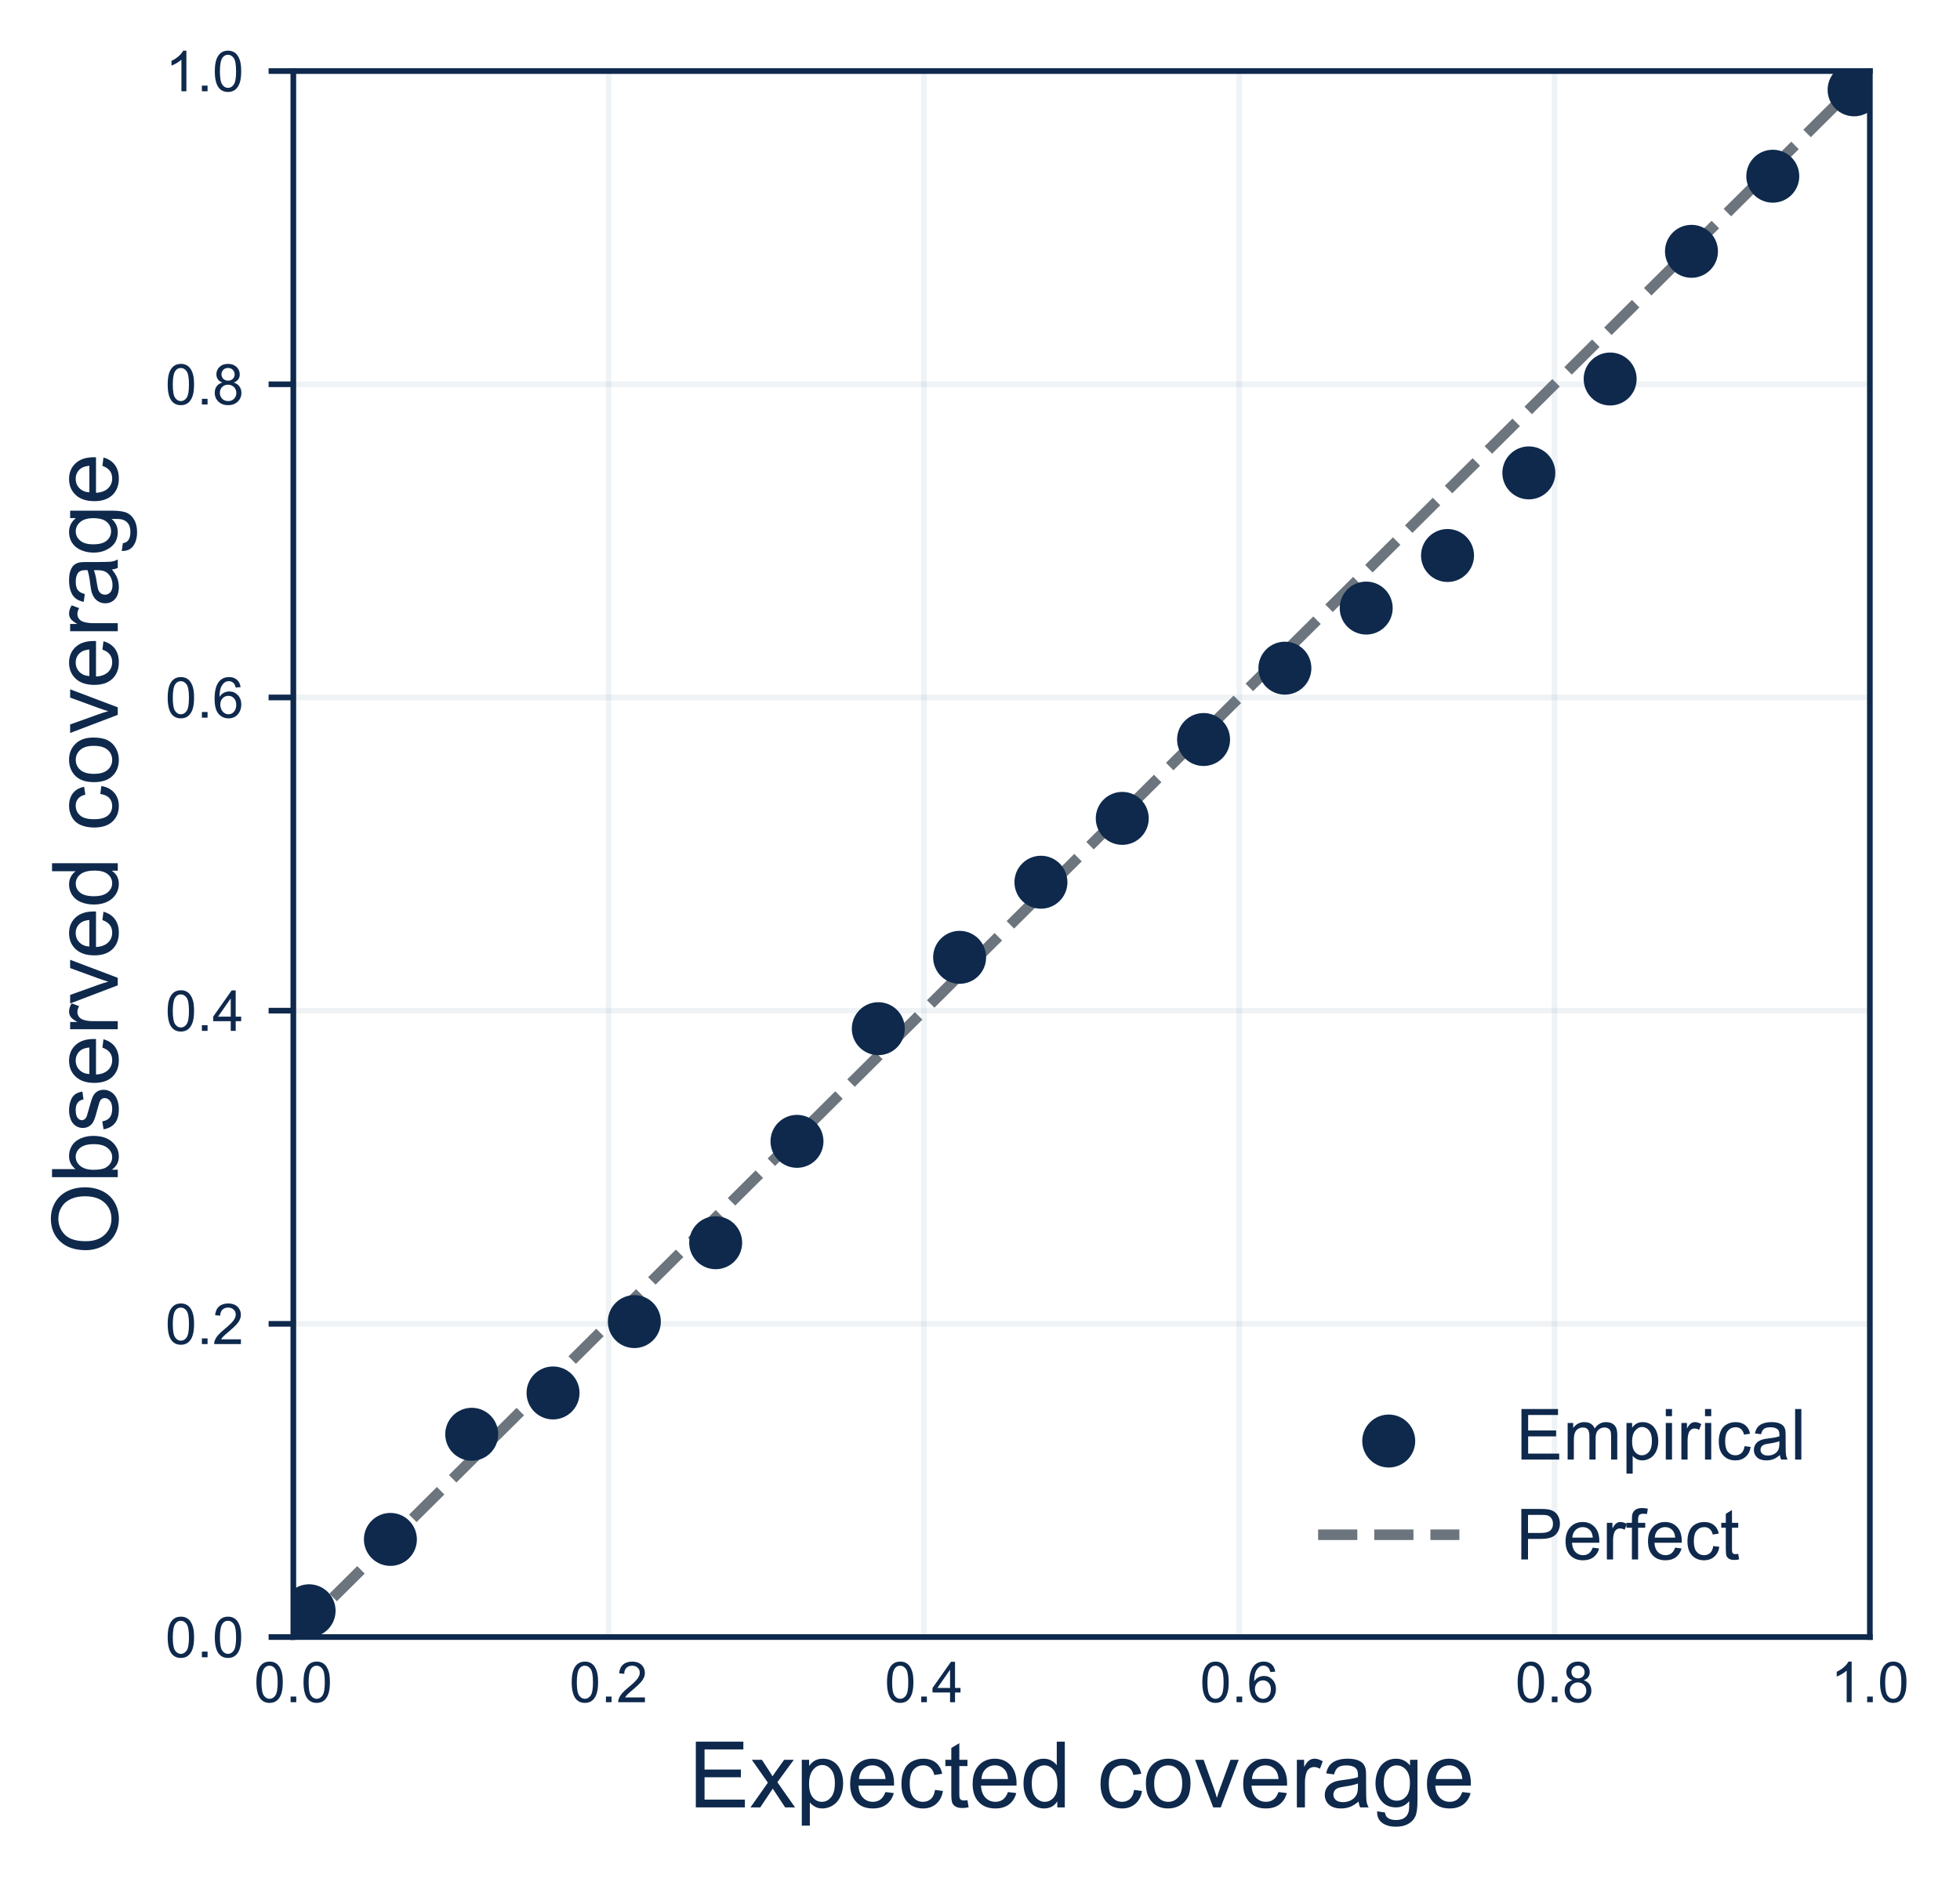
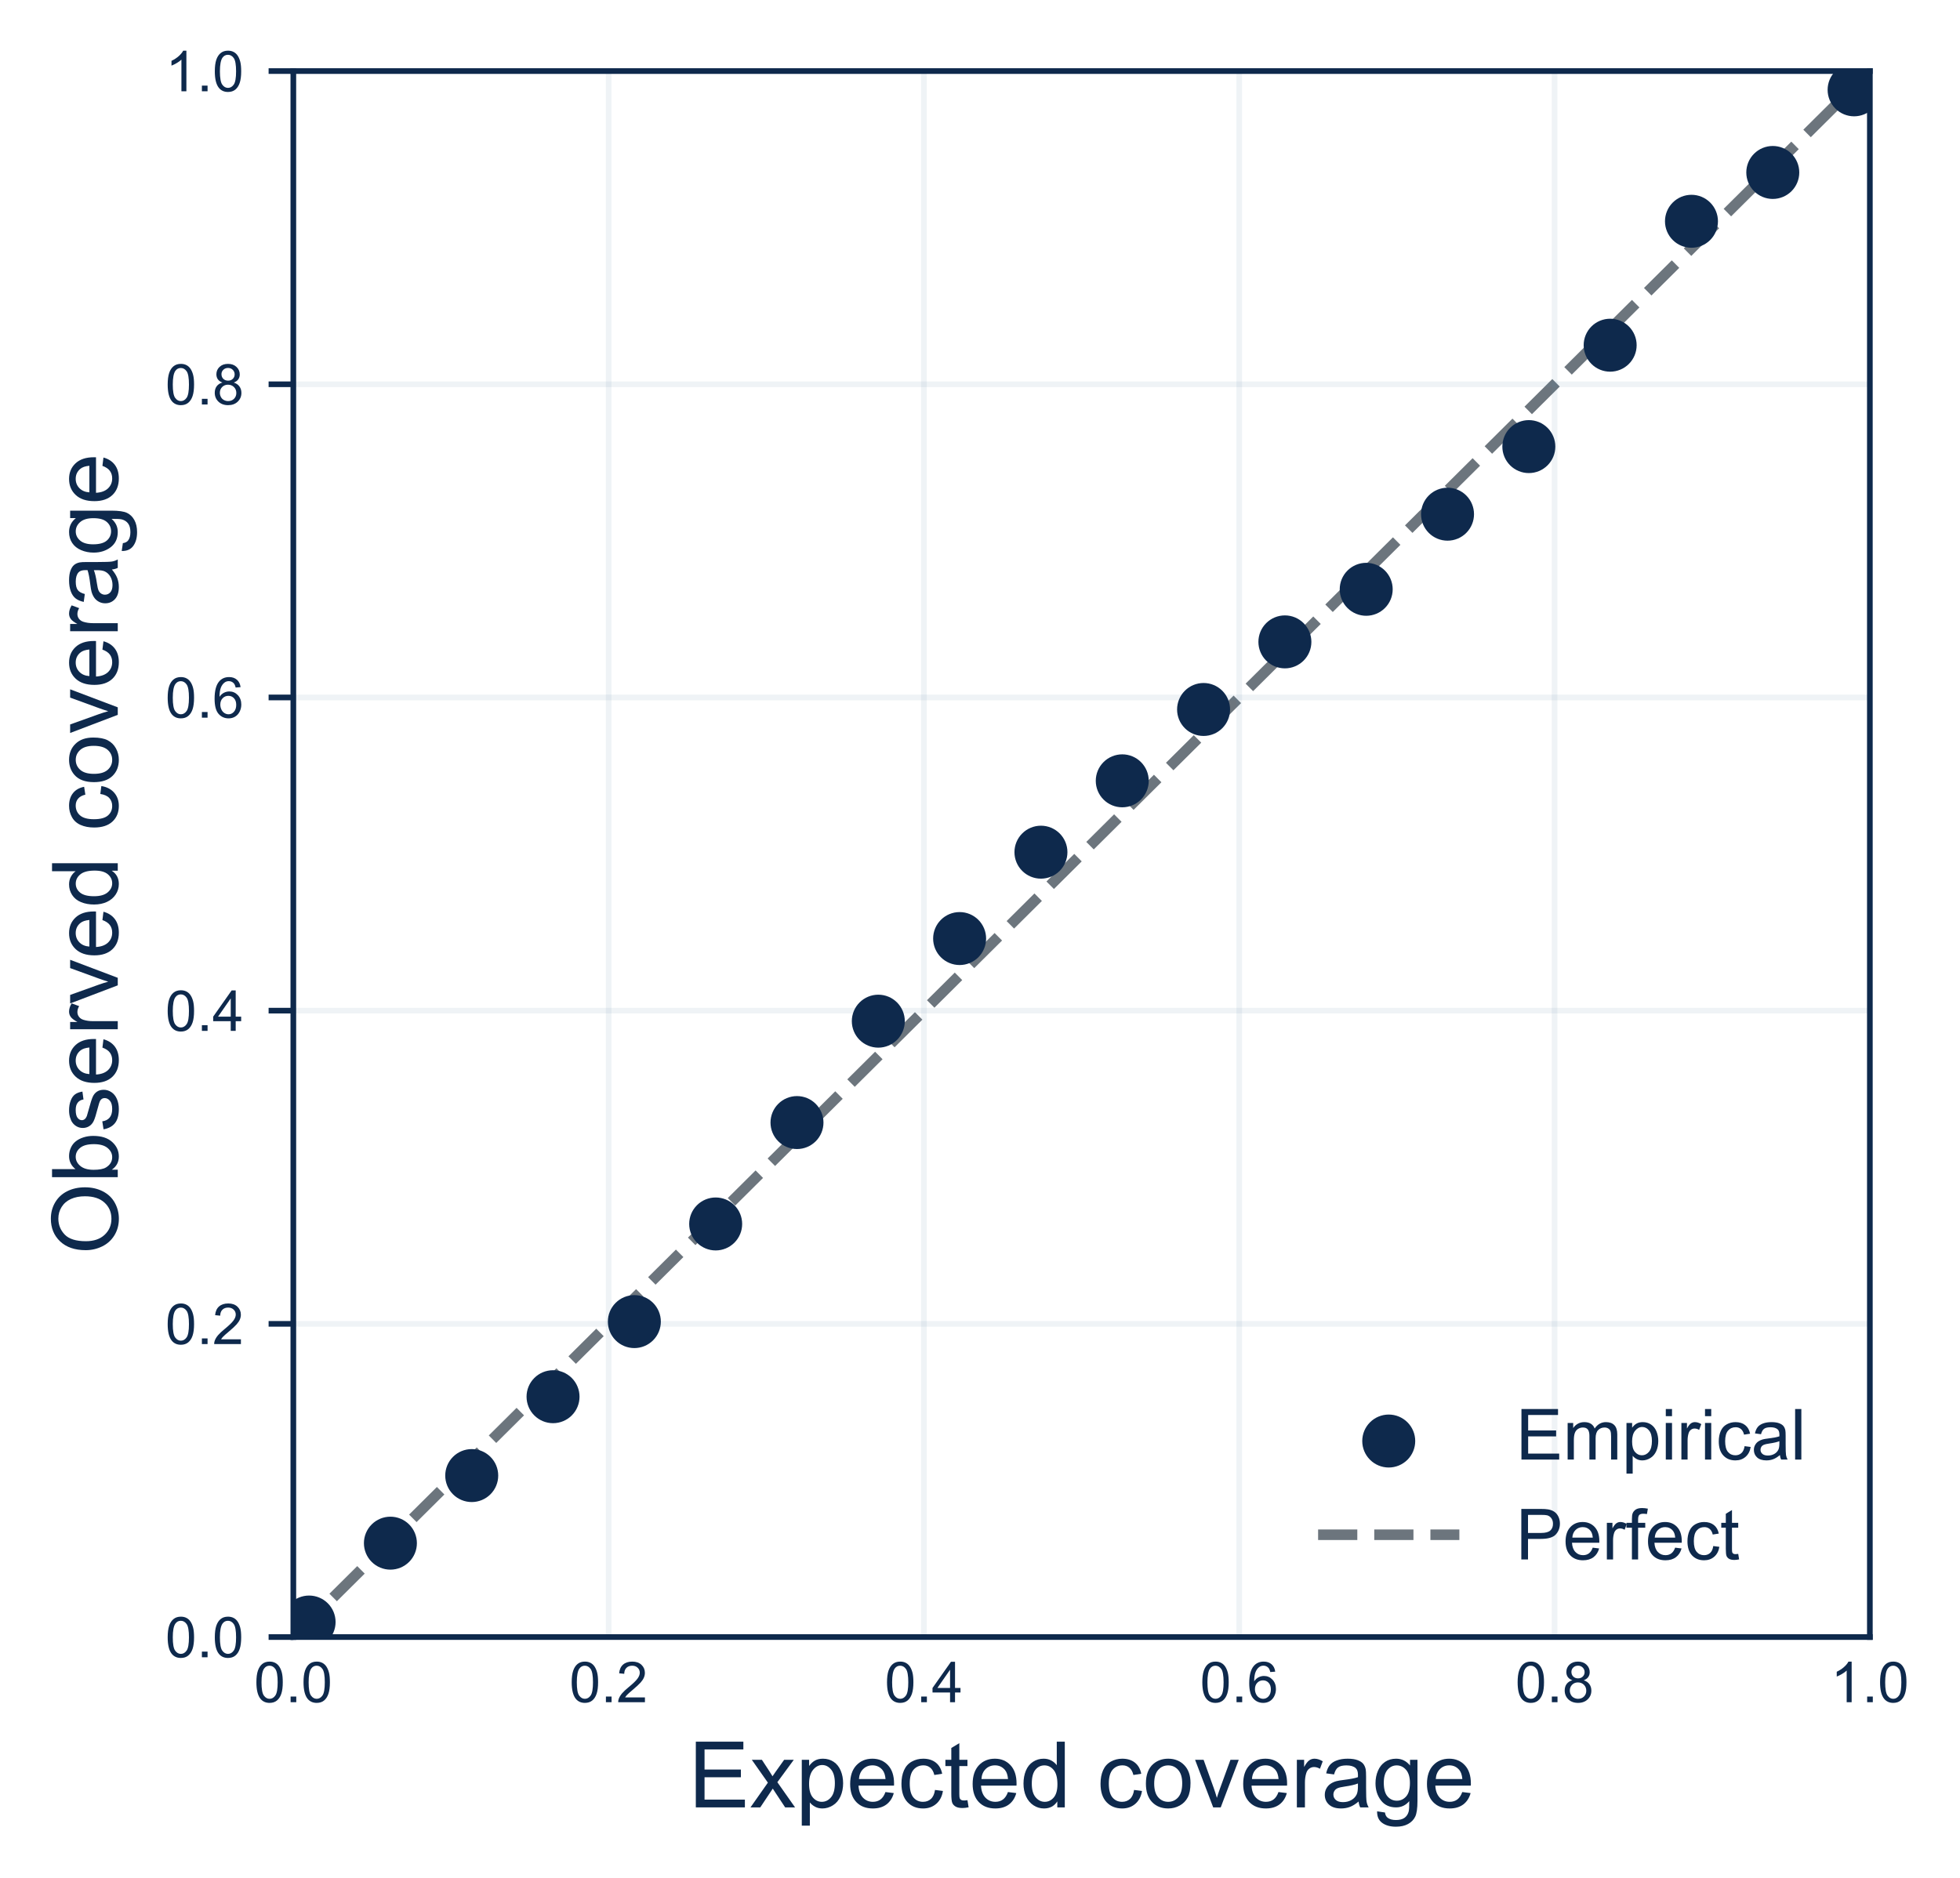
<svg xmlns="http://www.w3.org/2000/svg" xmlns:xlink="http://www.w3.org/1999/xlink" width="277.488pt" height="265.881pt" viewBox="0 0 277.488 265.881" version="1.1">
  <defs>
    <style type="text/css">*{stroke-linejoin: round; stroke-linecap: butt}</style>
  </defs>
  <g id="figure_1">
    <g id="patch_1">
      <path d="M 0 265.881  L 277.488 265.881  L 277.488 0  L 0 0  L 0 265.881  z " style="fill: none" />
    </g>
    <g id="axes_1">
      <g id="patch_2">
        <path d="M 41.528 231.823  L 264.728 231.823  L 264.728 10.063  L 41.528 10.063  L 41.528 231.823  z " style="fill: none" />
      </g>
      <g id="line2d_1">
-         <path d="M 41.528 231.823  L 264.728 10.063  " clip-path="url(#p50501c4a86)" style="fill: none; stroke-dasharray: 5.55,2.4; stroke-dashoffset: 0; stroke: #6c757d; stroke-width: 1.5" />
+         <path d="M 41.528 231.823  L 264.728 10.063  " clip-path="url(#p38eedd4745)" style="fill: none; stroke-dasharray: 5.55,2.4; stroke-dashoffset: 0; stroke: #6c757d; stroke-width: 1.5" />
      </g>
      <g id="matplotlib.axis_1">
        <g id="xtick_1">
          <g id="line2d_2">
-             <path d="M 41.528 231.823  L 41.528 10.063  " clip-path="url(#p50501c4a86)" style="fill: none; stroke: #5f86a5; stroke-opacity: 0.1; stroke-width: 0.8; stroke-linecap: square" />
+             <path d="M 41.528 231.823  L 41.528 10.063  " clip-path="url(#p38eedd4745)" style="fill: none; stroke: #5f86a5; stroke-opacity: 0.1; stroke-width: 0.8; stroke-linecap: square" />
          </g>
          <g id="line2d_3" />
          <g id="text_1">
            <g style="fill: #0e294c" transform="translate(35.96781 241.0494) scale(0.08 -0.08)">
              <defs>
                <path id="ArialMT-30" d="M 266 2259  Q 266 3072 433 3567  Q 600 4063 929 4331  Q 1259 4600 1759 4600  Q 2128 4600 2406 4451  Q 2684 4303 2865 4023  Q 3047 3744 3150 3342  Q 3253 2941 3253 2259  Q 3253 1453 3087 958  Q 2922 463 2592 192  Q 2263 -78 1759 -78  Q 1097 -78 719 397  Q 266 969 266 2259  z M 844 2259  Q 844 1131 1108 757  Q 1372 384 1759 384  Q 2147 384 2411 759  Q 2675 1134 2675 2259  Q 2675 3391 2411 3762  Q 2147 4134 1753 4134  Q 1366 4134 1134 3806  Q 844 3388 844 2259  z " transform="scale(0.015625)" />
                <path id="ArialMT-2e" d="M 581 0  L 581 641  L 1222 641  L 1222 0  L 581 0  z " transform="scale(0.015625)" />
              </defs>
              <use xlink:href="#ArialMT-30" />
              <use xlink:href="#ArialMT-2e" transform="translate(55.61523 0)" />
              <use xlink:href="#ArialMT-30" transform="translate(83.39844 0)" />
            </g>
          </g>
        </g>
        <g id="xtick_2">
          <g id="line2d_4">
-             <path d="M 86.168 231.823  L 86.168 10.063  " clip-path="url(#p50501c4a86)" style="fill: none; stroke: #5f86a5; stroke-opacity: 0.1; stroke-width: 0.8; stroke-linecap: square" />
+             <path d="M 86.168 231.823  L 86.168 10.063  " clip-path="url(#p38eedd4745)" style="fill: none; stroke: #5f86a5; stroke-opacity: 0.1; stroke-width: 0.8; stroke-linecap: square" />
          </g>
          <g id="line2d_5" />
          <g id="text_2">
            <g style="fill: #0e294c" transform="translate(80.60781 241.0494) scale(0.08 -0.08)">
              <defs>
                <path id="ArialMT-32" d="M 3222 541  L 3222 0  L 194 0  Q 188 203 259 391  Q 375 700 629 1000  Q 884 1300 1366 1694  Q 2113 2306 2375 2664  Q 2638 3022 2638 3341  Q 2638 3675 2398 3904  Q 2159 4134 1775 4134  Q 1369 4134 1125 3890  Q 881 3647 878 3216  L 300 3275  Q 359 3922 746 4261  Q 1134 4600 1788 4600  Q 2447 4600 2831 4234  Q 3216 3869 3216 3328  Q 3216 3053 3103 2787  Q 2991 2522 2730 2228  Q 2469 1934 1863 1422  Q 1356 997 1212 845  Q 1069 694 975 541  L 3222 541  z " transform="scale(0.015625)" />
              </defs>
              <use xlink:href="#ArialMT-30" />
              <use xlink:href="#ArialMT-2e" transform="translate(55.61523 0)" />
              <use xlink:href="#ArialMT-32" transform="translate(83.39844 0)" />
            </g>
          </g>
        </g>
        <g id="xtick_3">
          <g id="line2d_6">
-             <path d="M 130.808 231.823  L 130.808 10.063  " clip-path="url(#p50501c4a86)" style="fill: none; stroke: #5f86a5; stroke-opacity: 0.1; stroke-width: 0.8; stroke-linecap: square" />
+             <path d="M 130.808 231.823  L 130.808 10.063  " clip-path="url(#p38eedd4745)" style="fill: none; stroke: #5f86a5; stroke-opacity: 0.1; stroke-width: 0.8; stroke-linecap: square" />
          </g>
          <g id="line2d_7" />
          <g id="text_3">
            <g style="fill: #0e294c" transform="translate(125.2478 241.0494) scale(0.08 -0.08)">
              <defs>
                <path id="ArialMT-34" d="M 2069 0  L 2069 1097  L 81 1097  L 81 1613  L 2172 4581  L 2631 4581  L 2631 1613  L 3250 1613  L 3250 1097  L 2631 1097  L 2631 0  L 2069 0  z M 2069 1613  L 2069 3678  L 634 1613  L 2069 1613  z " transform="scale(0.015625)" />
              </defs>
              <use xlink:href="#ArialMT-30" />
              <use xlink:href="#ArialMT-2e" transform="translate(55.61523 0)" />
              <use xlink:href="#ArialMT-34" transform="translate(83.39844 0)" />
            </g>
          </g>
        </g>
        <g id="xtick_4">
          <g id="line2d_8">
-             <path d="M 175.448 231.823  L 175.448 10.063  " clip-path="url(#p50501c4a86)" style="fill: none; stroke: #5f86a5; stroke-opacity: 0.1; stroke-width: 0.8; stroke-linecap: square" />
+             <path d="M 175.448 231.823  L 175.448 10.063  " clip-path="url(#p38eedd4745)" style="fill: none; stroke: #5f86a5; stroke-opacity: 0.1; stroke-width: 0.8; stroke-linecap: square" />
          </g>
          <g id="line2d_9" />
          <g id="text_4">
            <g style="fill: #0e294c" transform="translate(169.8878 241.0494) scale(0.08 -0.08)">
              <defs>
                <path id="ArialMT-36" d="M 3184 3459  L 2625 3416  Q 2550 3747 2413 3897  Q 2184 4138 1850 4138  Q 1581 4138 1378 3988  Q 1113 3794 959 3422  Q 806 3050 800 2363  Q 1003 2672 1297 2822  Q 1591 2972 1913 2972  Q 2475 2972 2870 2558  Q 3266 2144 3266 1488  Q 3266 1056 3080 686  Q 2894 316 2569 119  Q 2244 -78 1831 -78  Q 1128 -78 684 439  Q 241 956 241 2144  Q 241 3472 731 4075  Q 1159 4600 1884 4600  Q 2425 4600 2770 4297  Q 3116 3994 3184 3459  z M 888 1484  Q 888 1194 1011 928  Q 1134 663 1356 523  Q 1578 384 1822 384  Q 2178 384 2434 671  Q 2691 959 2691 1453  Q 2691 1928 2437 2201  Q 2184 2475 1800 2475  Q 1419 2475 1153 2201  Q 888 1928 888 1484  z " transform="scale(0.015625)" />
              </defs>
              <use xlink:href="#ArialMT-30" />
              <use xlink:href="#ArialMT-2e" transform="translate(55.61523 0)" />
              <use xlink:href="#ArialMT-36" transform="translate(83.39844 0)" />
            </g>
          </g>
        </g>
        <g id="xtick_5">
          <g id="line2d_10">
-             <path d="M 220.088 231.823  L 220.088 10.063  " clip-path="url(#p50501c4a86)" style="fill: none; stroke: #5f86a5; stroke-opacity: 0.1; stroke-width: 0.8; stroke-linecap: square" />
+             <path d="M 220.088 231.823  L 220.088 10.063  " clip-path="url(#p38eedd4745)" style="fill: none; stroke: #5f86a5; stroke-opacity: 0.1; stroke-width: 0.8; stroke-linecap: square" />
          </g>
          <g id="line2d_11" />
          <g id="text_5">
            <g style="fill: #0e294c" transform="translate(214.5278 241.0494) scale(0.08 -0.08)">
              <defs>
                <path id="ArialMT-38" d="M 1131 2484  Q 781 2613 612 2850  Q 444 3088 444 3419  Q 444 3919 803 4259  Q 1163 4600 1759 4600  Q 2359 4600 2725 4251  Q 3091 3903 3091 3403  Q 3091 3084 2923 2848  Q 2756 2613 2416 2484  Q 2838 2347 3058 2040  Q 3278 1734 3278 1309  Q 3278 722 2862 322  Q 2447 -78 1769 -78  Q 1091 -78 675 323  Q 259 725 259 1325  Q 259 1772 486 2073  Q 713 2375 1131 2484  z M 1019 3438  Q 1019 3113 1228 2906  Q 1438 2700 1772 2700  Q 2097 2700 2305 2904  Q 2513 3109 2513 3406  Q 2513 3716 2298 3927  Q 2084 4138 1766 4138  Q 1444 4138 1231 3931  Q 1019 3725 1019 3438  z M 838 1322  Q 838 1081 952 856  Q 1066 631 1291 507  Q 1516 384 1775 384  Q 2178 384 2440 643  Q 2703 903 2703 1303  Q 2703 1709 2433 1975  Q 2163 2241 1756 2241  Q 1359 2241 1098 1978  Q 838 1716 838 1322  z " transform="scale(0.015625)" />
              </defs>
              <use xlink:href="#ArialMT-30" />
              <use xlink:href="#ArialMT-2e" transform="translate(55.61523 0)" />
              <use xlink:href="#ArialMT-38" transform="translate(83.39844 0)" />
            </g>
          </g>
        </g>
        <g id="xtick_6">
          <g id="line2d_12">
-             <path d="M 264.728 231.823  L 264.728 10.063  " clip-path="url(#p50501c4a86)" style="fill: none; stroke: #5f86a5; stroke-opacity: 0.1; stroke-width: 0.8; stroke-linecap: square" />
+             <path d="M 264.728 231.823  L 264.728 10.063  " clip-path="url(#p38eedd4745)" style="fill: none; stroke: #5f86a5; stroke-opacity: 0.1; stroke-width: 0.8; stroke-linecap: square" />
          </g>
          <g id="line2d_13" />
          <g id="text_6">
            <g style="fill: #0e294c" transform="translate(259.1678 241.0494) scale(0.08 -0.08)">
              <defs>
                <path id="ArialMT-31" d="M 2384 0  L 1822 0  L 1822 3584  Q 1619 3391 1289 3197  Q 959 3003 697 2906  L 697 3450  Q 1169 3672 1522 3987  Q 1875 4303 2022 4600  L 2384 4600  L 2384 0  z " transform="scale(0.015625)" />
              </defs>
              <use xlink:href="#ArialMT-31" />
              <use xlink:href="#ArialMT-2e" transform="translate(55.61523 0)" />
              <use xlink:href="#ArialMT-30" transform="translate(83.39844 0)" />
            </g>
          </g>
        </g>
        <g id="text_7">
          <g style="fill: #0e294c" transform="translate(97.48477 255.9445) scale(0.13 -0.13)">
            <defs>
              <path id="ArialMT-45" d="M 506 0  L 506 4581  L 3819 4581  L 3819 4041  L 1113 4041  L 1113 2638  L 3647 2638  L 3647 2100  L 1113 2100  L 1113 541  L 3925 541  L 3925 0  L 506 0  z " transform="scale(0.015625)" />
              <path id="ArialMT-78" d="M 47 0  L 1259 1725  L 138 3319  L 841 3319  L 1350 2541  Q 1494 2319 1581 2169  Q 1719 2375 1834 2534  L 2394 3319  L 3066 3319  L 1919 1756  L 3153 0  L 2463 0  L 1781 1031  L 1600 1309  L 728 0  L 47 0  z " transform="scale(0.015625)" />
              <path id="ArialMT-70" d="M 422 -1272  L 422 3319  L 934 3319  L 934 2888  Q 1116 3141 1344 3267  Q 1572 3394 1897 3394  Q 2322 3394 2647 3175  Q 2972 2956 3137 2557  Q 3303 2159 3303 1684  Q 3303 1175 3120 767  Q 2938 359 2589 142  Q 2241 -75 1856 -75  Q 1575 -75 1351 44  Q 1128 163 984 344  L 984 -1272  L 422 -1272  z M 931 1641  Q 931 1000 1190 694  Q 1450 388 1819 388  Q 2194 388 2461 705  Q 2728 1022 2728 1688  Q 2728 2322 2467 2637  Q 2206 2953 1844 2953  Q 1484 2953 1207 2617  Q 931 2281 931 1641  z " transform="scale(0.015625)" />
              <path id="ArialMT-65" d="M 2694 1069  L 3275 997  Q 3138 488 2766 206  Q 2394 -75 1816 -75  Q 1088 -75 661 373  Q 234 822 234 1631  Q 234 2469 665 2931  Q 1097 3394 1784 3394  Q 2450 3394 2872 2941  Q 3294 2488 3294 1666  Q 3294 1616 3291 1516  L 816 1516  Q 847 969 1125 678  Q 1403 388 1819 388  Q 2128 388 2347 550  Q 2566 713 2694 1069  z M 847 1978  L 2700 1978  Q 2663 2397 2488 2606  Q 2219 2931 1791 2931  Q 1403 2931 1139 2672  Q 875 2413 847 1978  z " transform="scale(0.015625)" />
              <path id="ArialMT-63" d="M 2588 1216  L 3141 1144  Q 3050 572 2676 248  Q 2303 -75 1759 -75  Q 1078 -75 664 370  Q 250 816 250 1647  Q 250 2184 428 2587  Q 606 2991 970 3192  Q 1334 3394 1763 3394  Q 2303 3394 2647 3120  Q 2991 2847 3088 2344  L 2541 2259  Q 2463 2594 2264 2762  Q 2066 2931 1784 2931  Q 1359 2931 1093 2626  Q 828 2322 828 1663  Q 828 994 1084 691  Q 1341 388 1753 388  Q 2084 388 2306 591  Q 2528 794 2588 1216  z " transform="scale(0.015625)" />
              <path id="ArialMT-74" d="M 1650 503  L 1731 6  Q 1494 -44 1306 -44  Q 1000 -44 831 53  Q 663 150 594 308  Q 525 466 525 972  L 525 2881  L 113 2881  L 113 3319  L 525 3319  L 525 4141  L 1084 4478  L 1084 3319  L 1650 3319  L 1650 2881  L 1084 2881  L 1084 941  Q 1084 700 1114 631  Q 1144 563 1211 522  Q 1278 481 1403 481  Q 1497 481 1650 503  z " transform="scale(0.015625)" />
              <path id="ArialMT-64" d="M 2575 0  L 2575 419  Q 2259 -75 1647 -75  Q 1250 -75 917 144  Q 584 363 401 755  Q 219 1147 219 1656  Q 219 2153 384 2558  Q 550 2963 881 3178  Q 1213 3394 1622 3394  Q 1922 3394 2156 3267  Q 2391 3141 2538 2938  L 2538 4581  L 3097 4581  L 3097 0  L 2575 0  z M 797 1656  Q 797 1019 1065 703  Q 1334 388 1700 388  Q 2069 388 2326 689  Q 2584 991 2584 1609  Q 2584 2291 2321 2609  Q 2059 2928 1675 2928  Q 1300 2928 1048 2622  Q 797 2316 797 1656  z " transform="scale(0.015625)" />
              <path id="ArialMT-20" transform="scale(0.015625)" />
              <path id="ArialMT-6f" d="M 213 1659  Q 213 2581 725 3025  Q 1153 3394 1769 3394  Q 2453 3394 2887 2945  Q 3322 2497 3322 1706  Q 3322 1066 3130 698  Q 2938 331 2570 128  Q 2203 -75 1769 -75  Q 1072 -75 642 372  Q 213 819 213 1659  z M 791 1659  Q 791 1022 1069 705  Q 1347 388 1769 388  Q 2188 388 2466 706  Q 2744 1025 2744 1678  Q 2744 2294 2464 2611  Q 2184 2928 1769 2928  Q 1347 2928 1069 2612  Q 791 2297 791 1659  z " transform="scale(0.015625)" />
              <path id="ArialMT-76" d="M 1344 0  L 81 3319  L 675 3319  L 1388 1331  Q 1503 1009 1600 663  Q 1675 925 1809 1294  L 2547 3319  L 3125 3319  L 1869 0  L 1344 0  z " transform="scale(0.015625)" />
              <path id="ArialMT-72" d="M 416 0  L 416 3319  L 922 3319  L 922 2816  Q 1116 3169 1280 3281  Q 1444 3394 1641 3394  Q 1925 3394 2219 3213  L 2025 2691  Q 1819 2813 1613 2813  Q 1428 2813 1281 2702  Q 1134 2591 1072 2394  Q 978 2094 978 1738  L 978 0  L 416 0  z " transform="scale(0.015625)" />
              <path id="ArialMT-61" d="M 2588 409  Q 2275 144 1986 34  Q 1697 -75 1366 -75  Q 819 -75 525 192  Q 231 459 231 875  Q 231 1119 342 1320  Q 453 1522 633 1644  Q 813 1766 1038 1828  Q 1203 1872 1538 1913  Q 2219 1994 2541 2106  Q 2544 2222 2544 2253  Q 2544 2597 2384 2738  Q 2169 2928 1744 2928  Q 1347 2928 1158 2789  Q 969 2650 878 2297  L 328 2372  Q 403 2725 575 2942  Q 747 3159 1072 3276  Q 1397 3394 1825 3394  Q 2250 3394 2515 3294  Q 2781 3194 2906 3042  Q 3031 2891 3081 2659  Q 3109 2516 3109 2141  L 3109 1391  Q 3109 606 3145 398  Q 3181 191 3288 0  L 2700 0  Q 2613 175 2588 409  z M 2541 1666  Q 2234 1541 1622 1453  Q 1275 1403 1131 1340  Q 988 1278 909 1158  Q 831 1038 831 891  Q 831 666 1001 516  Q 1172 366 1500 366  Q 1825 366 2078 508  Q 2331 650 2450 897  Q 2541 1088 2541 1459  L 2541 1666  z " transform="scale(0.015625)" />
              <path id="ArialMT-67" d="M 319 -275  L 866 -356  Q 900 -609 1056 -725  Q 1266 -881 1628 -881  Q 2019 -881 2231 -725  Q 2444 -569 2519 -288  Q 2563 -116 2559 434  Q 2191 0 1641 0  Q 956 0 581 494  Q 206 988 206 1678  Q 206 2153 378 2554  Q 550 2956 876 3175  Q 1203 3394 1644 3394  Q 2231 3394 2613 2919  L 2613 3319  L 3131 3319  L 3131 450  Q 3131 -325 2973 -648  Q 2816 -972 2473 -1159  Q 2131 -1347 1631 -1347  Q 1038 -1347 672 -1080  Q 306 -813 319 -275  z M 784 1719  Q 784 1066 1043 766  Q 1303 466 1694 466  Q 2081 466 2343 764  Q 2606 1063 2606 1700  Q 2606 2309 2336 2618  Q 2066 2928 1684 2928  Q 1309 2928 1046 2623  Q 784 2319 784 1719  z " transform="scale(0.015625)" />
            </defs>
            <use xlink:href="#ArialMT-45" />
            <use xlink:href="#ArialMT-78" transform="translate(66.69922 0)" />
            <use xlink:href="#ArialMT-70" transform="translate(116.6992 0)" />
            <use xlink:href="#ArialMT-65" transform="translate(172.3145 0)" />
            <use xlink:href="#ArialMT-63" transform="translate(227.9297 0)" />
            <use xlink:href="#ArialMT-74" transform="translate(277.9297 0)" />
            <use xlink:href="#ArialMT-65" transform="translate(305.7129 0)" />
            <use xlink:href="#ArialMT-64" transform="translate(361.3281 0)" />
            <use xlink:href="#ArialMT-20" transform="translate(416.9434 0)" />
            <use xlink:href="#ArialMT-63" transform="translate(444.7266 0)" />
            <use xlink:href="#ArialMT-6f" transform="translate(494.7266 0)" />
            <use xlink:href="#ArialMT-76" transform="translate(550.3418 0)" />
            <use xlink:href="#ArialMT-65" transform="translate(600.3418 0)" />
            <use xlink:href="#ArialMT-72" transform="translate(655.957 0)" />
            <use xlink:href="#ArialMT-61" transform="translate(689.2578 0)" />
            <use xlink:href="#ArialMT-67" transform="translate(744.873 0)" />
            <use xlink:href="#ArialMT-65" transform="translate(800.4883 0)" />
          </g>
        </g>
      </g>
      <g id="matplotlib.axis_2">
        <g id="ytick_1">
          <g id="line2d_14">
-             <path d="M 41.528 231.823  L 264.728 231.823  " clip-path="url(#p50501c4a86)" style="fill: none; stroke: #5f86a5; stroke-opacity: 0.1; stroke-width: 0.8; stroke-linecap: square" />
+             <path d="M 41.528 231.823  L 264.728 231.823  " clip-path="url(#p38eedd4745)" style="fill: none; stroke: #5f86a5; stroke-opacity: 0.1; stroke-width: 0.8; stroke-linecap: square" />
          </g>
          <g id="line2d_15">
            <defs>
-               <path id="meaff0bdd63" d="M 0 0  L -3.5 0  " style="stroke: #0e294c; stroke-width: 0.8" />
-             </defs>
-             <g>
-               <use xlink:href="#meaff0bdd63" x="41.528" y="231.823" style="fill: #0e294c; stroke: #0e294c; stroke-width: 0.8" />
+               <path id="mae39bfbf42" d="M 0 0  L -3.5 0  " style="stroke: #0e294c; stroke-width: 0.8" />
+             </defs>
+             <g>
+               <use xlink:href="#mae39bfbf42" x="41.528" y="231.823" style="fill: #0e294c; stroke: #0e294c; stroke-width: 0.8" />
            </g>
          </g>
          <g id="text_8">
            <g style="fill: #0e294c" transform="translate(23.40781 234.6863) scale(0.08 -0.08)">
              <use xlink:href="#ArialMT-30" />
              <use xlink:href="#ArialMT-2e" transform="translate(55.61523 0)" />
              <use xlink:href="#ArialMT-30" transform="translate(83.39844 0)" />
            </g>
          </g>
        </g>
        <g id="ytick_2">
          <g id="line2d_16">
-             <path d="M 41.528 187.471  L 264.728 187.471  " clip-path="url(#p50501c4a86)" style="fill: none; stroke: #5f86a5; stroke-opacity: 0.1; stroke-width: 0.8; stroke-linecap: square" />
+             <path d="M 41.528 187.471  L 264.728 187.471  " clip-path="url(#p38eedd4745)" style="fill: none; stroke: #5f86a5; stroke-opacity: 0.1; stroke-width: 0.8; stroke-linecap: square" />
          </g>
          <g id="line2d_17">
            <g>
-               <use xlink:href="#meaff0bdd63" x="41.528" y="187.471" style="fill: #0e294c; stroke: #0e294c; stroke-width: 0.8" />
+               <use xlink:href="#mae39bfbf42" x="41.528" y="187.471" style="fill: #0e294c; stroke: #0e294c; stroke-width: 0.8" />
            </g>
          </g>
          <g id="text_9">
            <g style="fill: #0e294c" transform="translate(23.40781 190.3342) scale(0.08 -0.08)">
              <use xlink:href="#ArialMT-30" />
              <use xlink:href="#ArialMT-2e" transform="translate(55.61523 0)" />
              <use xlink:href="#ArialMT-32" transform="translate(83.39844 0)" />
            </g>
          </g>
        </g>
        <g id="ytick_3">
          <g id="line2d_18">
-             <path d="M 41.528 143.119  L 264.728 143.119  " clip-path="url(#p50501c4a86)" style="fill: none; stroke: #5f86a5; stroke-opacity: 0.1; stroke-width: 0.8; stroke-linecap: square" />
+             <path d="M 41.528 143.119  L 264.728 143.119  " clip-path="url(#p38eedd4745)" style="fill: none; stroke: #5f86a5; stroke-opacity: 0.1; stroke-width: 0.8; stroke-linecap: square" />
          </g>
          <g id="line2d_19">
            <g>
-               <use xlink:href="#meaff0bdd63" x="41.528" y="143.119" style="fill: #0e294c; stroke: #0e294c; stroke-width: 0.8" />
+               <use xlink:href="#mae39bfbf42" x="41.528" y="143.119" style="fill: #0e294c; stroke: #0e294c; stroke-width: 0.8" />
            </g>
          </g>
          <g id="text_10">
            <g style="fill: #0e294c" transform="translate(23.40781 145.9822) scale(0.08 -0.08)">
              <use xlink:href="#ArialMT-30" />
              <use xlink:href="#ArialMT-2e" transform="translate(55.61523 0)" />
              <use xlink:href="#ArialMT-34" transform="translate(83.39844 0)" />
            </g>
          </g>
        </g>
        <g id="ytick_4">
          <g id="line2d_20">
-             <path d="M 41.528 98.767  L 264.728 98.767  " clip-path="url(#p50501c4a86)" style="fill: none; stroke: #5f86a5; stroke-opacity: 0.1; stroke-width: 0.8; stroke-linecap: square" />
+             <path d="M 41.528 98.767  L 264.728 98.767  " clip-path="url(#p38eedd4745)" style="fill: none; stroke: #5f86a5; stroke-opacity: 0.1; stroke-width: 0.8; stroke-linecap: square" />
          </g>
          <g id="line2d_21">
            <g>
-               <use xlink:href="#meaff0bdd63" x="41.528" y="98.767" style="fill: #0e294c; stroke: #0e294c; stroke-width: 0.8" />
+               <use xlink:href="#mae39bfbf42" x="41.528" y="98.767" style="fill: #0e294c; stroke: #0e294c; stroke-width: 0.8" />
            </g>
          </g>
          <g id="text_11">
            <g style="fill: #0e294c" transform="translate(23.40781 101.6303) scale(0.08 -0.08)">
              <use xlink:href="#ArialMT-30" />
              <use xlink:href="#ArialMT-2e" transform="translate(55.61523 0)" />
              <use xlink:href="#ArialMT-36" transform="translate(83.39844 0)" />
            </g>
          </g>
        </g>
        <g id="ytick_5">
          <g id="line2d_22">
-             <path d="M 41.528 54.415  L 264.728 54.415  " clip-path="url(#p50501c4a86)" style="fill: none; stroke: #5f86a5; stroke-opacity: 0.1; stroke-width: 0.8; stroke-linecap: square" />
+             <path d="M 41.528 54.415  L 264.728 54.415  " clip-path="url(#p38eedd4745)" style="fill: none; stroke: #5f86a5; stroke-opacity: 0.1; stroke-width: 0.8; stroke-linecap: square" />
          </g>
          <g id="line2d_23">
            <g>
-               <use xlink:href="#meaff0bdd63" x="41.528" y="54.415" style="fill: #0e294c; stroke: #0e294c; stroke-width: 0.8" />
+               <use xlink:href="#mae39bfbf42" x="41.528" y="54.415" style="fill: #0e294c; stroke: #0e294c; stroke-width: 0.8" />
            </g>
          </g>
          <g id="text_12">
            <g style="fill: #0e294c" transform="translate(23.40781 57.27825) scale(0.08 -0.08)">
              <use xlink:href="#ArialMT-30" />
              <use xlink:href="#ArialMT-2e" transform="translate(55.61523 0)" />
              <use xlink:href="#ArialMT-38" transform="translate(83.39844 0)" />
            </g>
          </g>
        </g>
        <g id="ytick_6">
          <g id="line2d_24">
-             <path d="M 41.528 10.063  L 264.728 10.063  " clip-path="url(#p50501c4a86)" style="fill: none; stroke: #5f86a5; stroke-opacity: 0.1; stroke-width: 0.8; stroke-linecap: square" />
+             <path d="M 41.528 10.063  L 264.728 10.063  " clip-path="url(#p38eedd4745)" style="fill: none; stroke: #5f86a5; stroke-opacity: 0.1; stroke-width: 0.8; stroke-linecap: square" />
          </g>
          <g id="line2d_25">
            <g>
-               <use xlink:href="#meaff0bdd63" x="41.528" y="10.063" style="fill: #0e294c; stroke: #0e294c; stroke-width: 0.8" />
+               <use xlink:href="#mae39bfbf42" x="41.528" y="10.063" style="fill: #0e294c; stroke: #0e294c; stroke-width: 0.8" />
            </g>
          </g>
          <g id="text_13">
            <g style="fill: #0e294c" transform="translate(23.40781 12.92625) scale(0.08 -0.08)">
              <use xlink:href="#ArialMT-31" />
              <use xlink:href="#ArialMT-2e" transform="translate(55.61523 0)" />
              <use xlink:href="#ArialMT-30" transform="translate(83.39844 0)" />
            </g>
          </g>
        </g>
        <g id="text_14">
          <g style="fill: #0e294c" transform="translate(16.67172 177.6648) rotate(-90) scale(0.13 -0.13)">
            <defs>
              <path id="ArialMT-4f" d="M 309 2231  Q 309 3372 921 4017  Q 1534 4663 2503 4663  Q 3138 4663 3647 4359  Q 4156 4056 4423 3514  Q 4691 2972 4691 2284  Q 4691 1588 4409 1038  Q 4128 488 3612 205  Q 3097 -78 2500 -78  Q 1853 -78 1343 234  Q 834 547 571 1087  Q 309 1628 309 2231  z M 934 2222  Q 934 1394 1379 917  Q 1825 441 2497 441  Q 3181 441 3623 922  Q 4066 1403 4066 2288  Q 4066 2847 3877 3264  Q 3688 3681 3323 3911  Q 2959 4141 2506 4141  Q 1863 4141 1398 3698  Q 934 3256 934 2222  z " transform="scale(0.015625)" />
              <path id="ArialMT-62" d="M 941 0  L 419 0  L 419 4581  L 981 4581  L 981 2947  Q 1338 3394 1891 3394  Q 2197 3394 2470 3270  Q 2744 3147 2920 2923  Q 3097 2700 3197 2384  Q 3297 2069 3297 1709  Q 3297 856 2875 390  Q 2453 -75 1863 -75  Q 1275 -75 941 416  L 941 0  z M 934 1684  Q 934 1088 1097 822  Q 1363 388 1816 388  Q 2184 388 2453 708  Q 2722 1028 2722 1663  Q 2722 2313 2464 2622  Q 2206 2931 1841 2931  Q 1472 2931 1203 2611  Q 934 2291 934 1684  z " transform="scale(0.015625)" />
              <path id="ArialMT-73" d="M 197 991  L 753 1078  Q 800 744 1014 566  Q 1228 388 1613 388  Q 2000 388 2187 545  Q 2375 703 2375 916  Q 2375 1106 2209 1216  Q 2094 1291 1634 1406  Q 1016 1563 777 1677  Q 538 1791 414 1992  Q 291 2194 291 2438  Q 291 2659 392 2848  Q 494 3038 669 3163  Q 800 3259 1026 3326  Q 1253 3394 1513 3394  Q 1903 3394 2198 3281  Q 2494 3169 2634 2976  Q 2775 2784 2828 2463  L 2278 2388  Q 2241 2644 2061 2787  Q 1881 2931 1553 2931  Q 1166 2931 1000 2803  Q 834 2675 834 2503  Q 834 2394 903 2306  Q 972 2216 1119 2156  Q 1203 2125 1616 2013  Q 2213 1853 2448 1751  Q 2684 1650 2818 1456  Q 2953 1263 2953 975  Q 2953 694 2789 445  Q 2625 197 2315 61  Q 2006 -75 1616 -75  Q 969 -75 630 194  Q 291 463 197 991  z " transform="scale(0.015625)" />
            </defs>
            <use xlink:href="#ArialMT-4f" />
            <use xlink:href="#ArialMT-62" transform="translate(77.7832 0)" />
            <use xlink:href="#ArialMT-73" transform="translate(133.3984 0)" />
            <use xlink:href="#ArialMT-65" transform="translate(183.3984 0)" />
            <use xlink:href="#ArialMT-72" transform="translate(239.0137 0)" />
            <use xlink:href="#ArialMT-76" transform="translate(272.3145 0)" />
            <use xlink:href="#ArialMT-65" transform="translate(322.3145 0)" />
            <use xlink:href="#ArialMT-64" transform="translate(377.9297 0)" />
            <use xlink:href="#ArialMT-20" transform="translate(433.5449 0)" />
            <use xlink:href="#ArialMT-63" transform="translate(461.3281 0)" />
            <use xlink:href="#ArialMT-6f" transform="translate(511.3281 0)" />
            <use xlink:href="#ArialMT-76" transform="translate(566.9434 0)" />
            <use xlink:href="#ArialMT-65" transform="translate(616.9434 0)" />
            <use xlink:href="#ArialMT-72" transform="translate(672.5586 0)" />
            <use xlink:href="#ArialMT-61" transform="translate(705.8594 0)" />
            <use xlink:href="#ArialMT-67" transform="translate(761.4746 0)" />
            <use xlink:href="#ArialMT-65" transform="translate(817.0898 0)" />
          </g>
        </g>
      </g>
      <g id="PathCollection_1">
        <defs>
-           <path id="m2f73d58115" d="M 0 3  C 0.796 3 1.559 2.684 2.121 2.121  C 2.684 1.559 3 0.796 3 0  C 3 -0.796 2.684 -1.559 2.121 -2.121  C 1.559 -2.684 0.796 -3 0 -3  C -0.796 -3 -1.559 -2.684 -2.121 -2.121  C -2.684 -1.559 -3 -0.796 -3 0  C -3 0.796 -2.684 1.559 -2.121 2.121  C -1.559 2.684 -0.796 3 0 3  z " style="stroke: #0e294c; stroke-width: 1.5" />
+           <path id="m21ee4b5929" d="M 0 3  C 0.796 3 1.559 2.684 2.121 2.121  C 2.684 1.559 3 0.796 3 0  C 3 -0.796 2.684 -1.559 2.121 -2.121  C 1.559 -2.684 0.796 -3 0 -3  C -0.796 -3 -1.559 -2.684 -2.121 -2.121  C -2.684 -1.559 -3 -0.796 -3 0  C -3 0.796 -2.684 1.559 -2.121 2.121  C -1.559 2.684 -0.796 3 0 3  z " style="stroke: #0e294c; stroke-width: 1.5" />
        </defs>
-         <g clip-path="url(#p50501c4a86)">
-           <use xlink:href="#m2f73d58115" x="43.76" y="228.101" style="fill: #0e294c; stroke: #0e294c; stroke-width: 1.5" />
-           <use xlink:href="#m2f73d58115" x="55.272" y="217.996" style="fill: #0e294c; stroke: #0e294c; stroke-width: 1.5" />
-           <use xlink:href="#m2f73d58115" x="66.785" y="203.106" style="fill: #0e294c; stroke: #0e294c; stroke-width: 1.5" />
-           <use xlink:href="#m2f73d58115" x="78.297" y="197.256" style="fill: #0e294c; stroke: #0e294c; stroke-width: 1.5" />
-           <use xlink:href="#m2f73d58115" x="89.809" y="187.152" style="fill: #0e294c; stroke: #0e294c; stroke-width: 1.5" />
-           <use xlink:href="#m2f73d58115" x="101.322" y="175.984" style="fill: #0e294c; stroke: #0e294c; stroke-width: 1.5" />
-           <use xlink:href="#m2f73d58115" x="112.834" y="161.626" style="fill: #0e294c; stroke: #0e294c; stroke-width: 1.5" />
-           <use xlink:href="#m2f73d58115" x="124.347" y="145.672" style="fill: #0e294c; stroke: #0e294c; stroke-width: 1.5" />
-           <use xlink:href="#m2f73d58115" x="135.859" y="135.568" style="fill: #0e294c; stroke: #0e294c; stroke-width: 1.5" />
-           <use xlink:href="#m2f73d58115" x="147.372" y="124.932" style="fill: #0e294c; stroke: #0e294c; stroke-width: 1.5" />
-           <use xlink:href="#m2f73d58115" x="158.884" y="115.891" style="fill: #0e294c; stroke: #0e294c; stroke-width: 1.5" />
-           <use xlink:href="#m2f73d58115" x="170.396" y="104.723" style="fill: #0e294c; stroke: #0e294c; stroke-width: 1.5" />
-           <use xlink:href="#m2f73d58115" x="181.909" y="94.619" style="fill: #0e294c; stroke: #0e294c; stroke-width: 1.5" />
-           <use xlink:href="#m2f73d58115" x="193.421" y="86.11" style="fill: #0e294c; stroke: #0e294c; stroke-width: 1.5" />
-           <use xlink:href="#m2f73d58115" x="204.934" y="78.665" style="fill: #0e294c; stroke: #0e294c; stroke-width: 1.5" />
-           <use xlink:href="#m2f73d58115" x="216.446" y="66.966" style="fill: #0e294c; stroke: #0e294c; stroke-width: 1.5" />
-           <use xlink:href="#m2f73d58115" x="227.959" y="53.671" style="fill: #0e294c; stroke: #0e294c; stroke-width: 1.5" />
-           <use xlink:href="#m2f73d58115" x="239.471" y="35.589" style="fill: #0e294c; stroke: #0e294c; stroke-width: 1.5" />
-           <use xlink:href="#m2f73d58115" x="250.983" y="24.953" style="fill: #0e294c; stroke: #0e294c; stroke-width: 1.5" />
-           <use xlink:href="#m2f73d58115" x="262.496" y="12.722" style="fill: #0e294c; stroke: #0e294c; stroke-width: 1.5" />
+         <g clip-path="url(#p38eedd4745)">
+           <use xlink:href="#m21ee4b5929" x="43.76" y="229.696" style="fill: #0e294c; stroke: #0e294c; stroke-width: 1.5" />
+           <use xlink:href="#m21ee4b5929" x="55.272" y="218.528" style="fill: #0e294c; stroke: #0e294c; stroke-width: 1.5" />
+           <use xlink:href="#m21ee4b5929" x="66.785" y="208.956" style="fill: #0e294c; stroke: #0e294c; stroke-width: 1.5" />
+           <use xlink:href="#m21ee4b5929" x="78.297" y="197.788" style="fill: #0e294c; stroke: #0e294c; stroke-width: 1.5" />
+           <use xlink:href="#m21ee4b5929" x="89.809" y="187.152" style="fill: #0e294c; stroke: #0e294c; stroke-width: 1.5" />
+           <use xlink:href="#m21ee4b5929" x="101.322" y="173.325" style="fill: #0e294c; stroke: #0e294c; stroke-width: 1.5" />
+           <use xlink:href="#m21ee4b5929" x="112.834" y="158.967" style="fill: #0e294c; stroke: #0e294c; stroke-width: 1.5" />
+           <use xlink:href="#m21ee4b5929" x="124.347" y="144.608" style="fill: #0e294c; stroke: #0e294c; stroke-width: 1.5" />
+           <use xlink:href="#m21ee4b5929" x="135.859" y="132.909" style="fill: #0e294c; stroke: #0e294c; stroke-width: 1.5" />
+           <use xlink:href="#m21ee4b5929" x="147.372" y="120.677" style="fill: #0e294c; stroke: #0e294c; stroke-width: 1.5" />
+           <use xlink:href="#m21ee4b5929" x="158.884" y="110.573" style="fill: #0e294c; stroke: #0e294c; stroke-width: 1.5" />
+           <use xlink:href="#m21ee4b5929" x="170.396" y="100.469" style="fill: #0e294c; stroke: #0e294c; stroke-width: 1.5" />
+           <use xlink:href="#m21ee4b5929" x="181.909" y="90.897" style="fill: #0e294c; stroke: #0e294c; stroke-width: 1.5" />
+           <use xlink:href="#m21ee4b5929" x="193.421" y="83.451" style="fill: #0e294c; stroke: #0e294c; stroke-width: 1.5" />
+           <use xlink:href="#m21ee4b5929" x="204.934" y="72.815" style="fill: #0e294c; stroke: #0e294c; stroke-width: 1.5" />
+           <use xlink:href="#m21ee4b5929" x="216.446" y="63.243" style="fill: #0e294c; stroke: #0e294c; stroke-width: 1.5" />
+           <use xlink:href="#m21ee4b5929" x="227.959" y="48.884" style="fill: #0e294c; stroke: #0e294c; stroke-width: 1.5" />
+           <use xlink:href="#m21ee4b5929" x="239.471" y="31.335" style="fill: #0e294c; stroke: #0e294c; stroke-width: 1.5" />
+           <use xlink:href="#m21ee4b5929" x="250.983" y="24.422" style="fill: #0e294c; stroke: #0e294c; stroke-width: 1.5" />
+           <use xlink:href="#m21ee4b5929" x="262.496" y="12.722" style="fill: #0e294c; stroke: #0e294c; stroke-width: 1.5" />
        </g>
      </g>
      <g id="patch_3">
        <path d="M 41.528 231.823  L 41.528 10.063  " style="fill: none; stroke: #0e294c; stroke-width: 0.8; stroke-linejoin: miter; stroke-linecap: square" />
      </g>
      <g id="patch_4">
        <path d="M 264.728 231.823  L 264.728 10.063  " style="fill: none; stroke: #0e294c; stroke-width: 0.8; stroke-linejoin: miter; stroke-linecap: square" />
      </g>
      <g id="patch_5">
        <path d="M 41.528 231.823  L 264.728 231.823  " style="fill: none; stroke: #0e294c; stroke-width: 0.8; stroke-linejoin: miter; stroke-linecap: square" />
      </g>
      <g id="patch_6">
        <path d="M 41.528 10.063  L 264.728 10.063  " style="fill: none; stroke: #0e294c; stroke-width: 0.8; stroke-linejoin: miter; stroke-linecap: square" />
      </g>
      <g id="legend_1">
        <g id="PathCollection_2">
          <g>
-             <use xlink:href="#m2f73d58115" x="196.611" y="204.065" style="fill: #0e294c; stroke: #0e294c; stroke-width: 1.5" />
+             <use xlink:href="#m21ee4b5929" x="196.611" y="204.065" style="fill: #0e294c; stroke: #0e294c; stroke-width: 1.5" />
          </g>
        </g>
        <g id="text_15">
          <g style="fill: #0e294c" transform="translate(214.6106 206.6903) scale(0.1 -0.1)">
            <defs>
              <path id="ArialMT-6d" d="M 422 0  L 422 3319  L 925 3319  L 925 2853  Q 1081 3097 1340 3245  Q 1600 3394 1931 3394  Q 2300 3394 2536 3241  Q 2772 3088 2869 2813  Q 3263 3394 3894 3394  Q 4388 3394 4653 3120  Q 4919 2847 4919 2278  L 4919 0  L 4359 0  L 4359 2091  Q 4359 2428 4304 2576  Q 4250 2725 4106 2815  Q 3963 2906 3769 2906  Q 3419 2906 3187 2673  Q 2956 2441 2956 1928  L 2956 0  L 2394 0  L 2394 2156  Q 2394 2531 2256 2718  Q 2119 2906 1806 2906  Q 1569 2906 1367 2781  Q 1166 2656 1075 2415  Q 984 2175 984 1722  L 984 0  L 422 0  z " transform="scale(0.015625)" />
              <path id="ArialMT-69" d="M 425 3934  L 425 4581  L 988 4581  L 988 3934  L 425 3934  z M 425 0  L 425 3319  L 988 3319  L 988 0  L 425 0  z " transform="scale(0.015625)" />
              <path id="ArialMT-6c" d="M 409 0  L 409 4581  L 972 4581  L 972 0  L 409 0  z " transform="scale(0.015625)" />
            </defs>
            <use xlink:href="#ArialMT-45" />
            <use xlink:href="#ArialMT-6d" transform="translate(66.69922 0)" />
            <use xlink:href="#ArialMT-70" transform="translate(150 0)" />
            <use xlink:href="#ArialMT-69" transform="translate(205.6152 0)" />
            <use xlink:href="#ArialMT-72" transform="translate(227.832 0)" />
            <use xlink:href="#ArialMT-69" transform="translate(261.1328 0)" />
            <use xlink:href="#ArialMT-63" transform="translate(283.3496 0)" />
            <use xlink:href="#ArialMT-61" transform="translate(333.3496 0)" />
            <use xlink:href="#ArialMT-6c" transform="translate(388.9648 0)" />
          </g>
        </g>
        <g id="line2d_26">
          <path d="M 186.611 217.336  L 196.611 217.336  L 206.611 217.336  " style="fill: none; stroke-dasharray: 5.55,2.4; stroke-dashoffset: 0; stroke: #6c757d; stroke-width: 1.5" />
        </g>
        <g id="text_16">
          <g style="fill: #0e294c" transform="translate(214.6106 220.8356) scale(0.1 -0.1)">
            <defs>
              <path id="ArialMT-50" d="M 494 0  L 494 4581  L 2222 4581  Q 2678 4581 2919 4538  Q 3256 4481 3484 4323  Q 3713 4166 3852 3881  Q 3991 3597 3991 3256  Q 3991 2672 3619 2267  Q 3247 1863 2275 1863  L 1100 1863  L 1100 0  L 494 0  z M 1100 2403  L 2284 2403  Q 2872 2403 3119 2622  Q 3366 2841 3366 3238  Q 3366 3525 3220 3729  Q 3075 3934 2838 4000  Q 2684 4041 2272 4041  L 1100 4041  L 1100 2403  z " transform="scale(0.015625)" />
              <path id="ArialMT-66" d="M 556 0  L 556 2881  L 59 2881  L 59 3319  L 556 3319  L 556 3672  Q 556 4006 616 4169  Q 697 4388 901 4523  Q 1106 4659 1475 4659  Q 1713 4659 2000 4603  L 1916 4113  Q 1741 4144 1584 4144  Q 1328 4144 1222 4034  Q 1116 3925 1116 3625  L 1116 3319  L 1763 3319  L 1763 2881  L 1116 2881  L 1116 0  L 556 0  z " transform="scale(0.015625)" />
            </defs>
            <use xlink:href="#ArialMT-50" />
            <use xlink:href="#ArialMT-65" transform="translate(66.69922 0)" />
            <use xlink:href="#ArialMT-72" transform="translate(122.3145 0)" />
            <use xlink:href="#ArialMT-66" transform="translate(155.6152 0)" />
            <use xlink:href="#ArialMT-65" transform="translate(183.3984 0)" />
            <use xlink:href="#ArialMT-63" transform="translate(239.0137 0)" />
            <use xlink:href="#ArialMT-74" transform="translate(289.0137 0)" />
          </g>
        </g>
      </g>
    </g>
  </g>
  <defs>
-     <clipPath id="p50501c4a86">
+     <clipPath id="p38eedd4745">
      <rect x="41.528" y="10.063" width="223.2" height="221.76" />
    </clipPath>
  </defs>
</svg>
